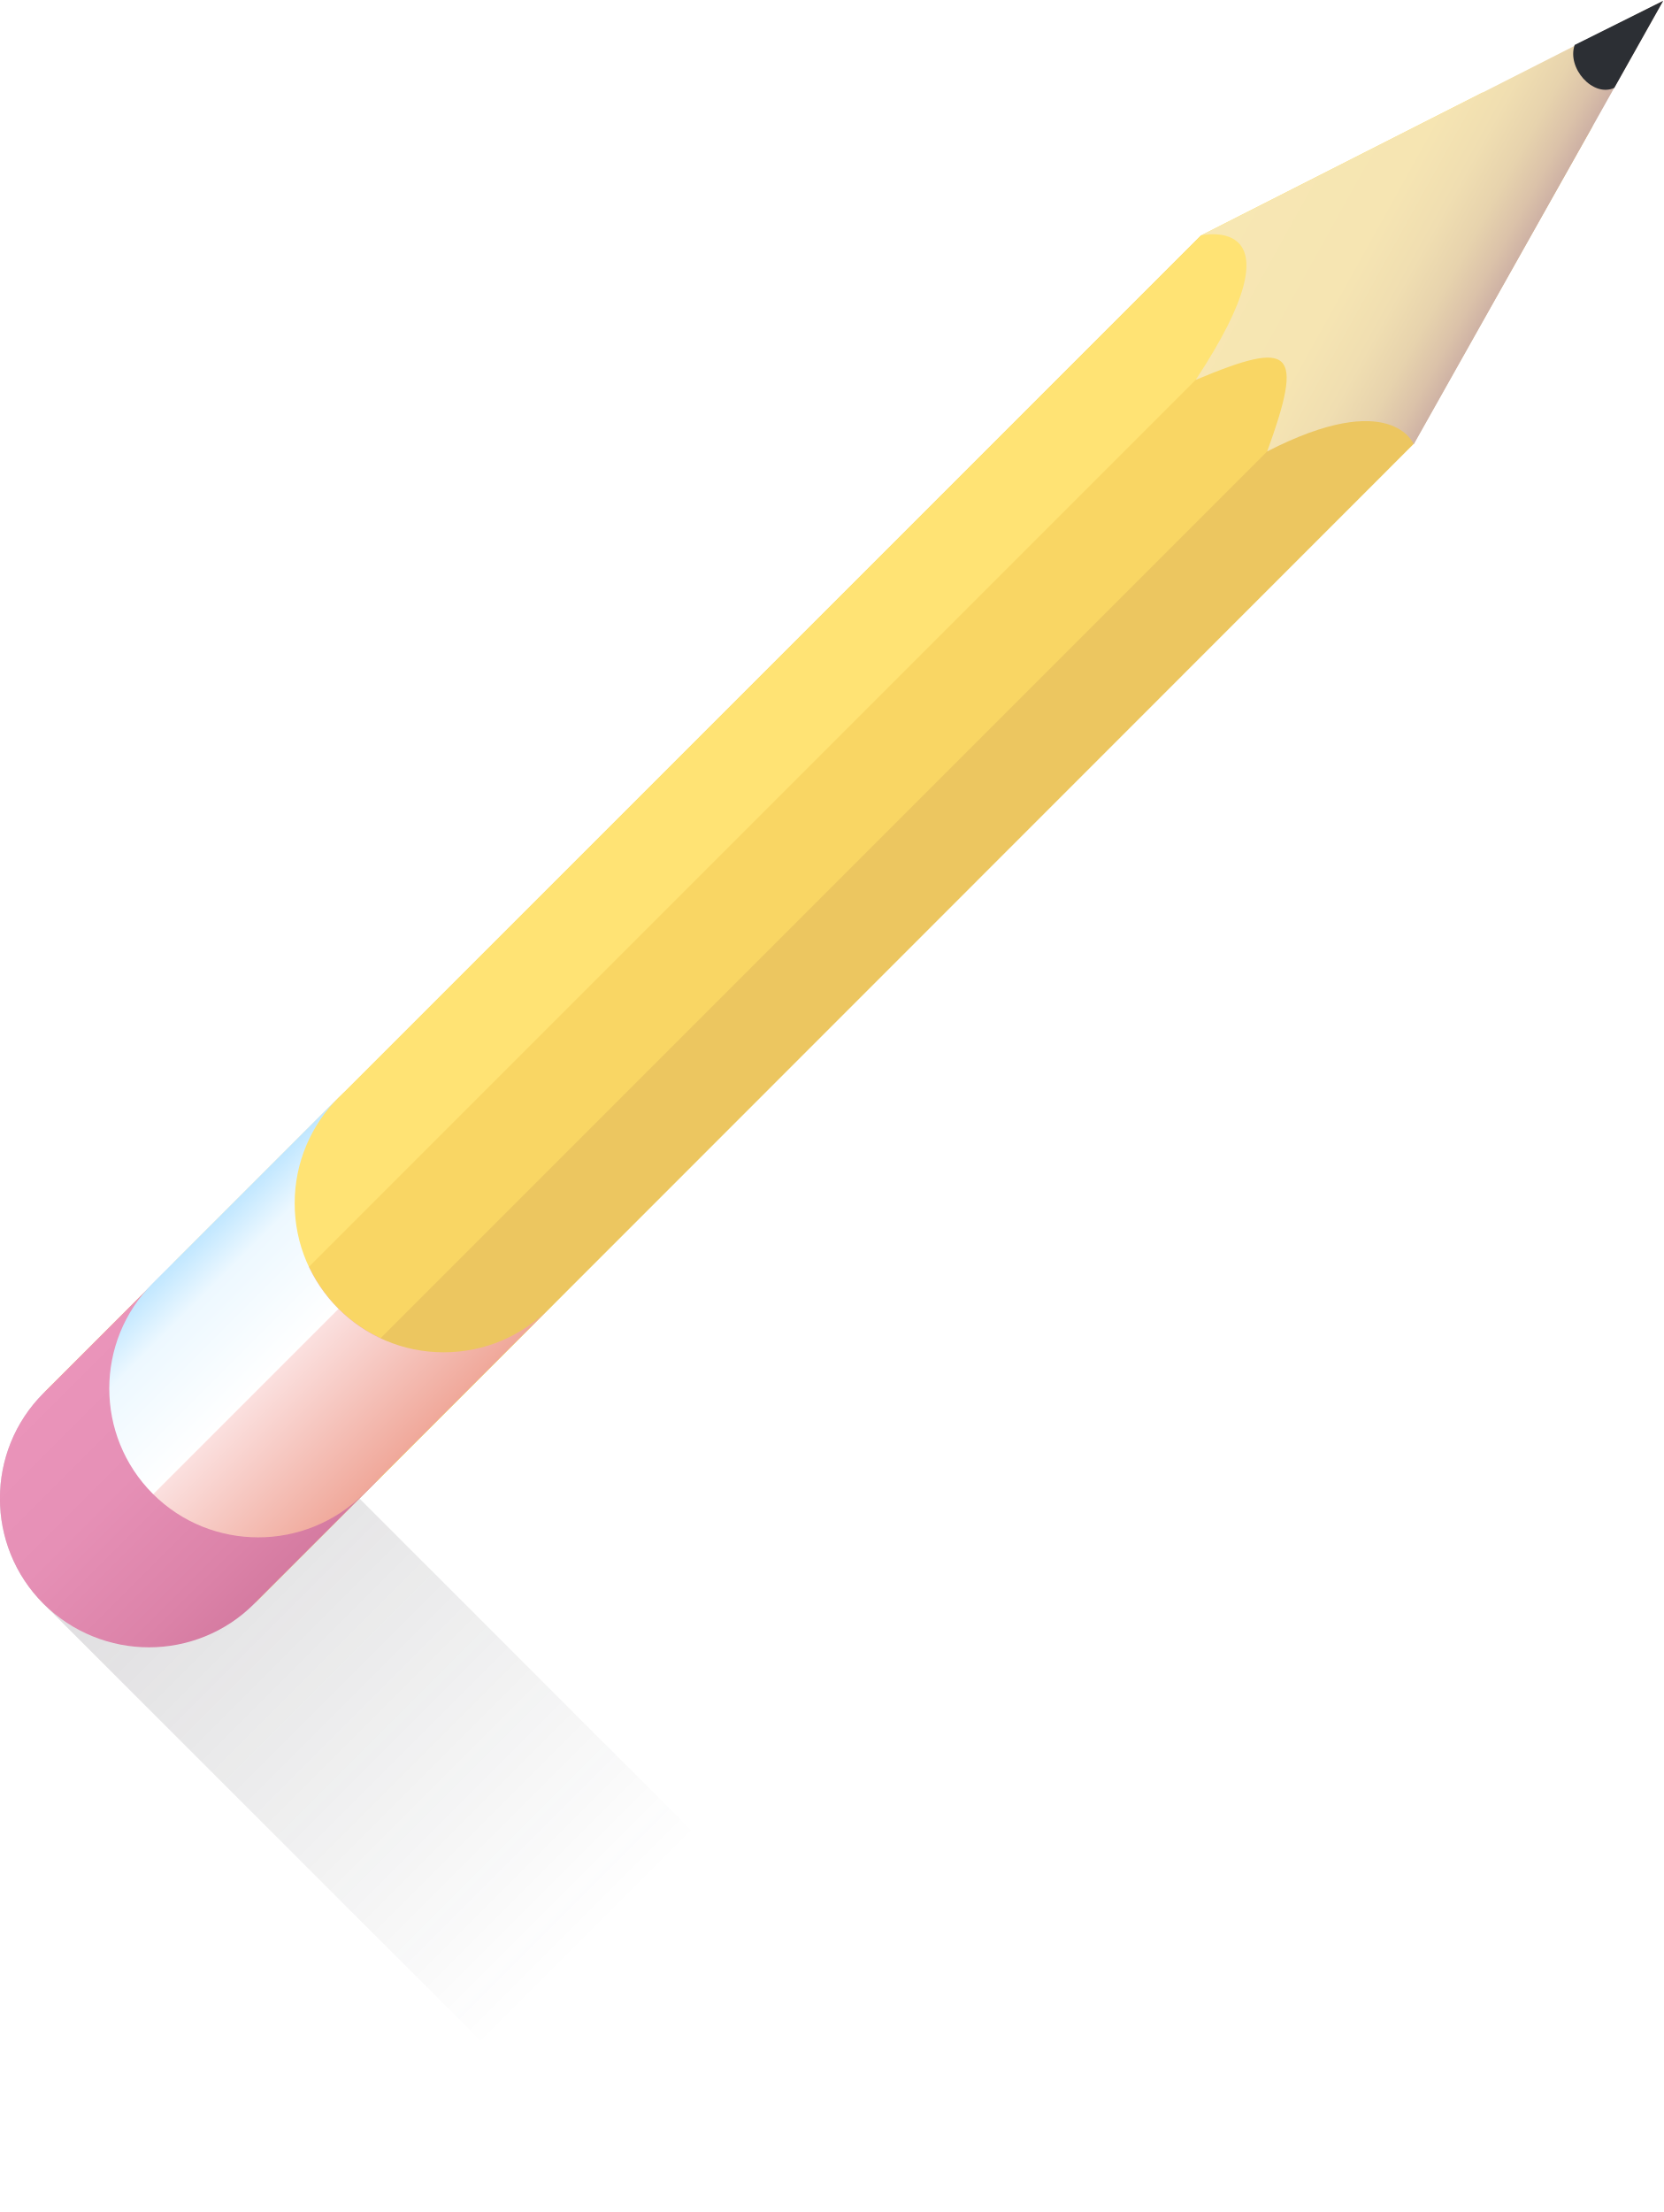
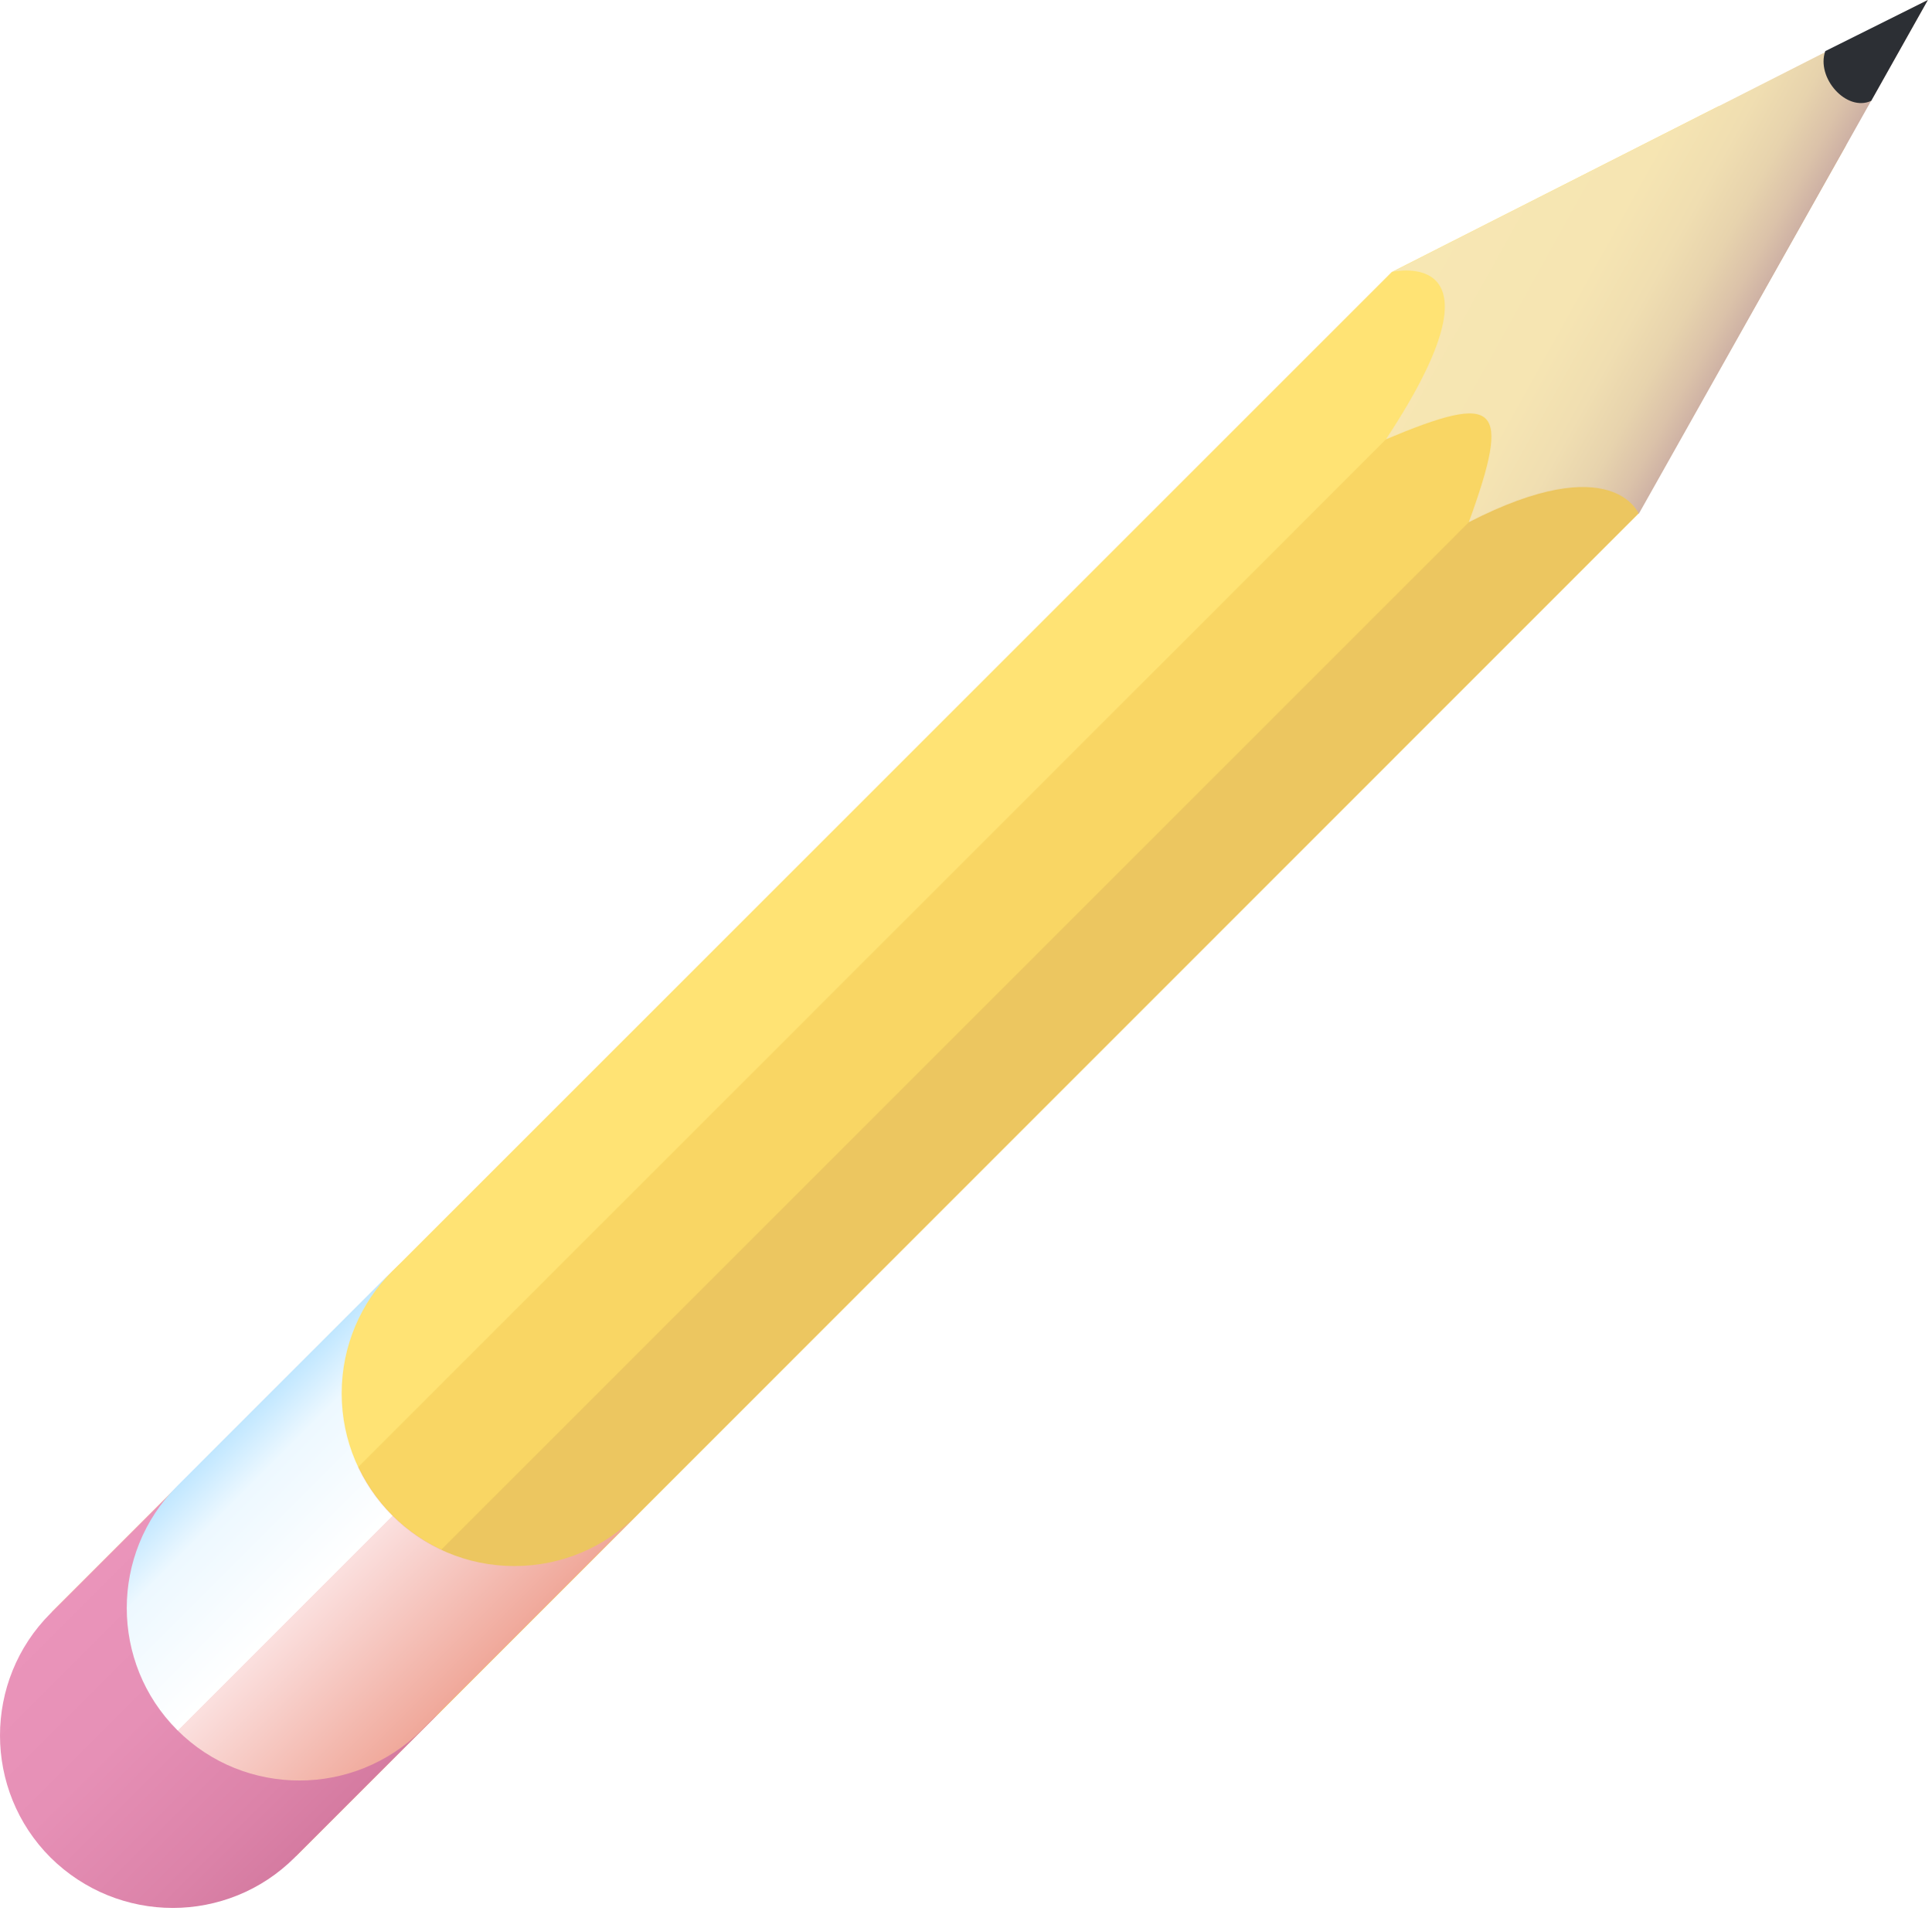
- <svg xmlns="http://www.w3.org/2000/svg" version="1.1" width="558" height="742" x="0px" y="0px" viewBox="0 0 558.2 742.1" style="enable-background:new 0 0 558.2 742.1;" xml:space="preserve">
-   <style type="text/css">
- 	.st0{fill:url(#SVGID_1_);}
- 	.st1{fill:#F9D664;}
- 	.st2{fill:url(#SVGID_2_);}
- 	.st3{fill:#ECC660;}
- 	.st4{fill:#FFE374;}
- 	.st5{fill:url(#SVGID_3_);}
- 	.st6{fill:url(#SVGID_4_);}
- 	.st7{fill:#2C2F34;}
- </style>
-   <g>
-     <g>
-       <linearGradient id="SVGID_1_" gradientUnits="userSpaceOnUse" x1="-2949.058" y1="-386.815" x2="-2631.25" y2="-386.815" gradientTransform="matrix(0.7071 0.7071 -0.7071 0.7071 1826.388 2826.174)">
-         <stop offset="0" style="stop-color:#4A2F4D;stop-opacity:0.2" />
-         <stop offset="4.784429e-02" style="stop-color:#452F49;stop-opacity:0.188" />
-         <stop offset="0.225" style="stop-color:#372F3D;stop-opacity:0.145" />
-         <stop offset="0.443" style="stop-color:#2E2F36;stop-opacity:9.161294e-02" />
-         <stop offset="0.818" style="stop-color:#2C2F34;stop-opacity:0" />
-       </linearGradient>
-       <path class="st0" d="M204,727.4L14.6,538.1c-19.5-19.5-19.5-51.2,0-70.7c19.5-19.5,51.2-19.5,70.7,0l189.4,189.4L204,727.4z" />
-     </g>
-     <g>
-       <g>
-         <polygon class="st1" points="85.7,537.7 15,467 403.1,78.9 474.4,148.9    " />
-       </g>
-       <g>
-         <linearGradient id="SVGID_2_" gradientUnits="userSpaceOnUse" x1="34.73" y1="447.235" x2="105.44" y2="517.946">
-           <stop offset="0" style="stop-color:#EA94BA" />
-           <stop offset="0.397" style="stop-color:#E690B6" />
-           <stop offset="0.812" style="stop-color:#DC83A9" />
-           <stop offset="1" style="stop-color:#D57BA1" />
-         </linearGradient>
-         <path class="st2" d="M50,552.7c-12.8,0-25.6-4.9-35.4-14.6c-19.5-19.5-19.5-51.2,0-70.7l40.2-40.2c19.5-19.5,51.2-19.5,70.7,0     c19.5,19.5,19.5,51.2,0,70.7l-40.2,40.2C75.6,547.8,62.8,552.7,50,552.7z" />
-       </g>
-       <circle class="st1" cx="148.9" cy="403.7" r="50" />
-       <g>
-         <polygon class="st3" points="126.3,497.1 102.9,473.8 534.6,42.1 474.4,148.9    " />
-       </g>
-       <g>
-         <polygon class="st4" points="81.5,447.2 58.1,423.8 403.1,78.9 497.9,30.8    " />
-       </g>
-       <linearGradient id="SVGID_3_" gradientUnits="userSpaceOnUse" x1="425.236" y1="38.937" x2="510.485" y2="86.191">
-         <stop offset="0" style="stop-color:#F7E7B3" />
-         <stop offset="0.507" style="stop-color:#F6E5B2" />
-         <stop offset="0.69" style="stop-color:#F0DEB1" />
-         <stop offset="0.82" style="stop-color:#E7D3AD" />
-         <stop offset="0.924" style="stop-color:#DBC2A9" />
-         <stop offset="1" style="stop-color:#CDB0A4" />
-       </linearGradient>
-       <path class="st5" d="M558.2,0.2L474.5,149c0,0-7.5-19-49.2,2.4c12.4-34.2,8.6-37.7-24-24c37.2-56.4,1.9-48.5,1.9-48.5L558.2,0.2z" />
-       <g>
-         <linearGradient id="SVGID_4_" gradientUnits="userSpaceOnUse" x1="64.846" y1="417.119" x2="135.556" y2="487.83">
-           <stop offset="0" style="stop-color:#C1E7FF" />
-           <stop offset="0.15" style="stop-color:#EDF8FF" />
-           <stop offset="0.5" style="stop-color:#FFFFFF" />
-           <stop offset="0.501" style="stop-color:#FBE0DF" />
-           <stop offset="1" style="stop-color:#F0A89A" />
-         </linearGradient>
-         <path class="st6" d="M148.9,453.7c-27.6,0-50-22.4-50-50c0-13.8,5.6-26.3,14.6-35.4l-62.2,62.2c-19.5,19.5-19.5,51.2,0,70.7     c9.8,9.8,22.6,14.6,35.4,14.6s25.6-4.9,35.4-14.6l62.2-62.2c0,0,0.1-0.1,0.1-0.1C175.3,448.1,162.8,453.7,148.9,453.7z" />
-       </g>
-       <path class="st7" d="M558.2,0.2l-16.4,29.2c-7.2,3.3-16-6.7-13.3-14.4L558.2,0.2z" />
-     </g>
-   </g>
+ <svg xmlns="http://www.w3.org/2000/svg" width="559" height="553" viewBox="0 0 559 553" fill="none">
+   <path d="M85.694 537.308L15.02 466.633L402.981 78.672L474.255 148.647L85.694 537.308Z" fill="#F9D664" />
+   <path d="M50.007 552.301C37.212 552.301 24.416 547.403 14.62 537.707C-4.873 518.214 -4.873 486.525 14.62 467.032L54.805 426.846C74.298 407.353 105.987 407.353 125.48 426.846C144.973 446.339 144.973 478.028 125.48 497.521L85.294 537.707C75.598 547.403 62.803 552.301 50.007 552.301Z" fill="url(#paint0_linear_3_37)" />
+   <path d="M148.873 453.337C176.477 453.337 198.855 430.959 198.855 403.355C198.855 375.751 176.477 353.373 148.873 353.373C121.268 353.373 98.891 375.751 98.891 403.355C98.891 430.959 121.268 453.337 148.873 453.337Z" fill="#F9D664" />
+   <path d="M126.278 496.722L102.887 473.43L534.432 41.885L474.254 148.646L126.278 496.722Z" fill="#ECC660" />
+   <path d="M81.497 446.841L58.105 423.449L402.982 78.673L497.748 30.59L81.497 446.841Z" fill="#FFE374" />
+   <path d="M558.023 0L474.353 148.747C474.353 148.747 466.856 129.753 425.171 151.146C437.567 116.958 433.768 113.459 401.18 127.154C438.366 70.775 403.079 78.672 403.079 78.672L558.023 0Z" fill="url(#paint1_linear_3_37)" />
+   <path d="M148.872 453.338C121.282 453.338 98.89 430.946 98.89 403.356C98.89 389.561 104.488 377.065 113.485 367.969L51.307 430.146C31.814 449.639 31.814 481.328 51.307 500.821C61.104 510.618 73.899 515.416 86.695 515.416C99.49 515.416 112.285 510.518 122.082 500.821L184.26 438.643L184.36 438.543C175.263 447.74 162.767 453.338 148.872 453.338Z" fill="url(#paint2_linear_3_37)" />
+   <path d="M558.024 0L541.63 29.189C534.433 32.488 525.636 22.492 528.335 14.795L558.024 0Z" fill="#2C2F34" />
+   <defs>
+     <linearGradient id="paint0_linear_3_37" x1="34.742" y1="446.874" x2="105.428" y2="517.559" gradientUnits="userSpaceOnUse">
+       <stop stop-color="#EA94BA" />
+       <stop offset="0.397" stop-color="#E690B6" />
+       <stop offset="0.812" stop-color="#DC83A9" />
+       <stop offset="1" stop-color="#D57BA1" />
+     </linearGradient>
+     <linearGradient id="paint1_linear_3_37" x1="425.107" y1="38.723" x2="510.326" y2="85.961" gradientUnits="userSpaceOnUse">
+       <stop stop-color="#F7E7B3" />
+       <stop offset="0.507" stop-color="#F6E5B2" />
+       <stop offset="0.69" stop-color="#F0DEB1" />
+       <stop offset="0.82" stop-color="#E7D3AD" />
+       <stop offset="0.924" stop-color="#DBC2A9" />
+       <stop offset="1" stop-color="#CDB0A4" />
+     </linearGradient>
+     <linearGradient id="paint2_linear_3_37" x1="64.848" y1="416.771" x2="135.534" y2="487.456" gradientUnits="userSpaceOnUse">
+       <stop stop-color="#C1E7FF" />
+       <stop offset="0.15" stop-color="#EDF8FF" />
+       <stop offset="0.5" stop-color="white" />
+       <stop offset="0.501" stop-color="#FBE0DF" />
+       <stop offset="1" stop-color="#F0A89A" />
+     </linearGradient>
+   </defs>
</svg>
